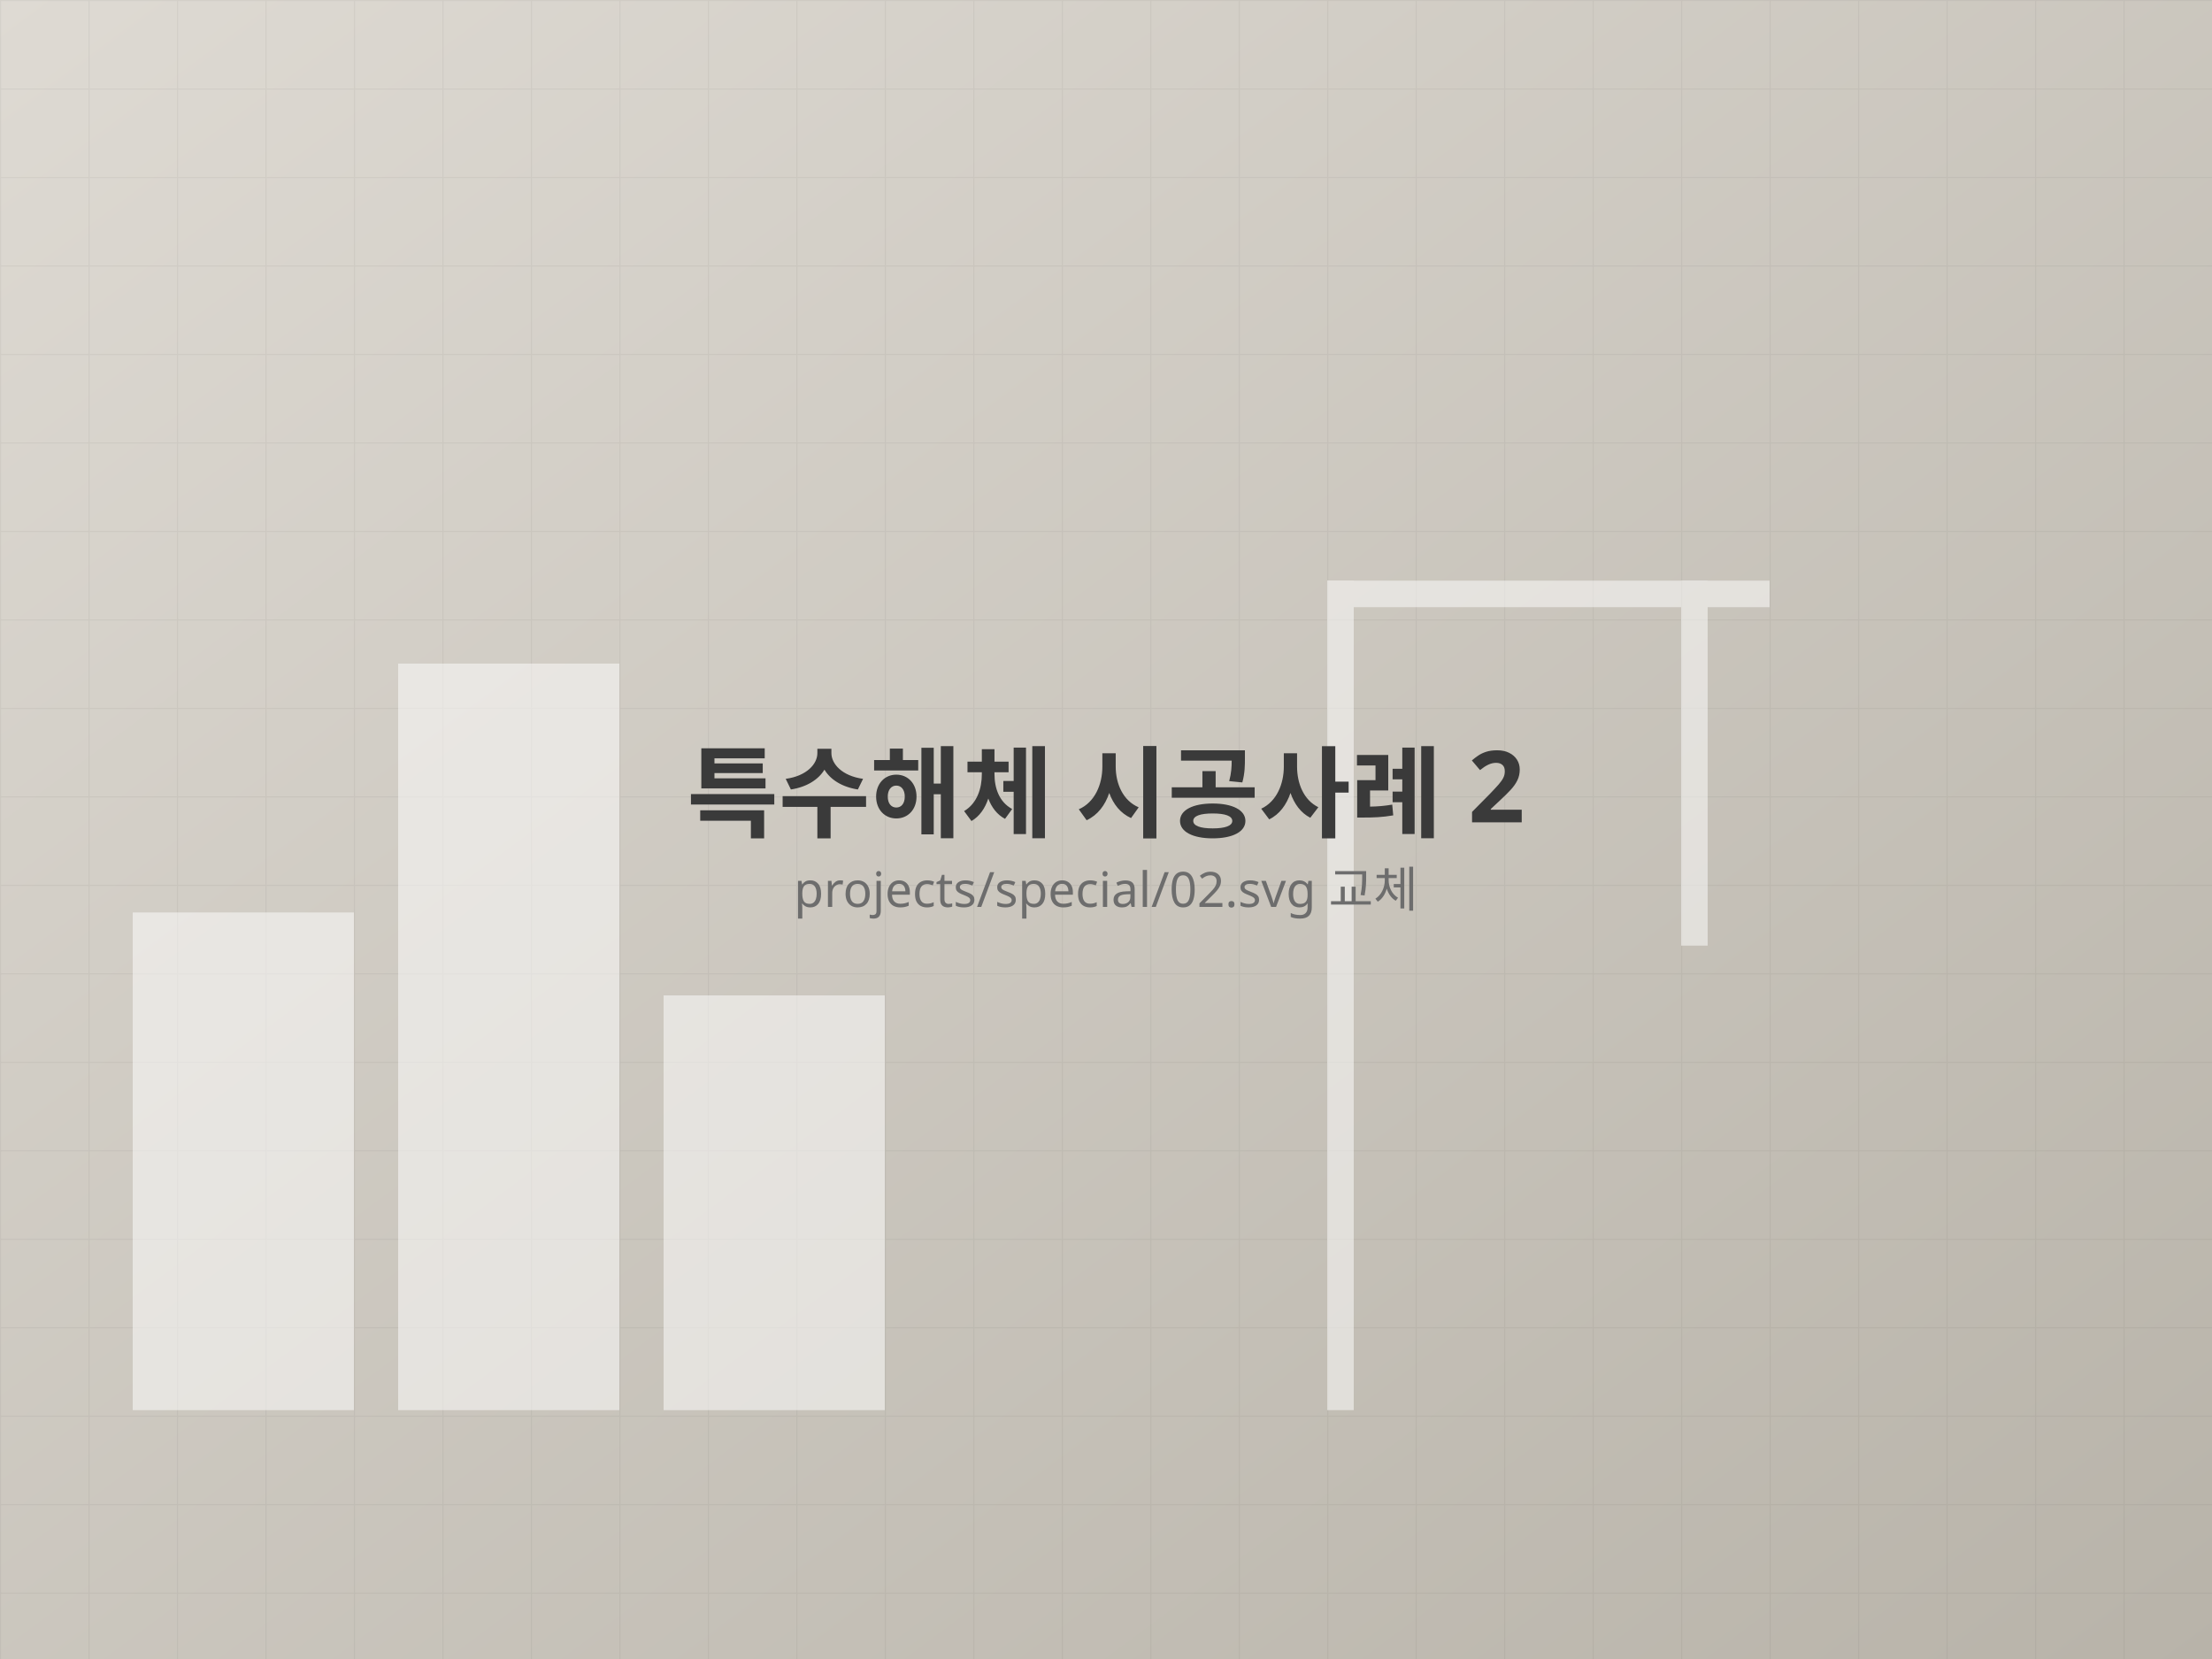
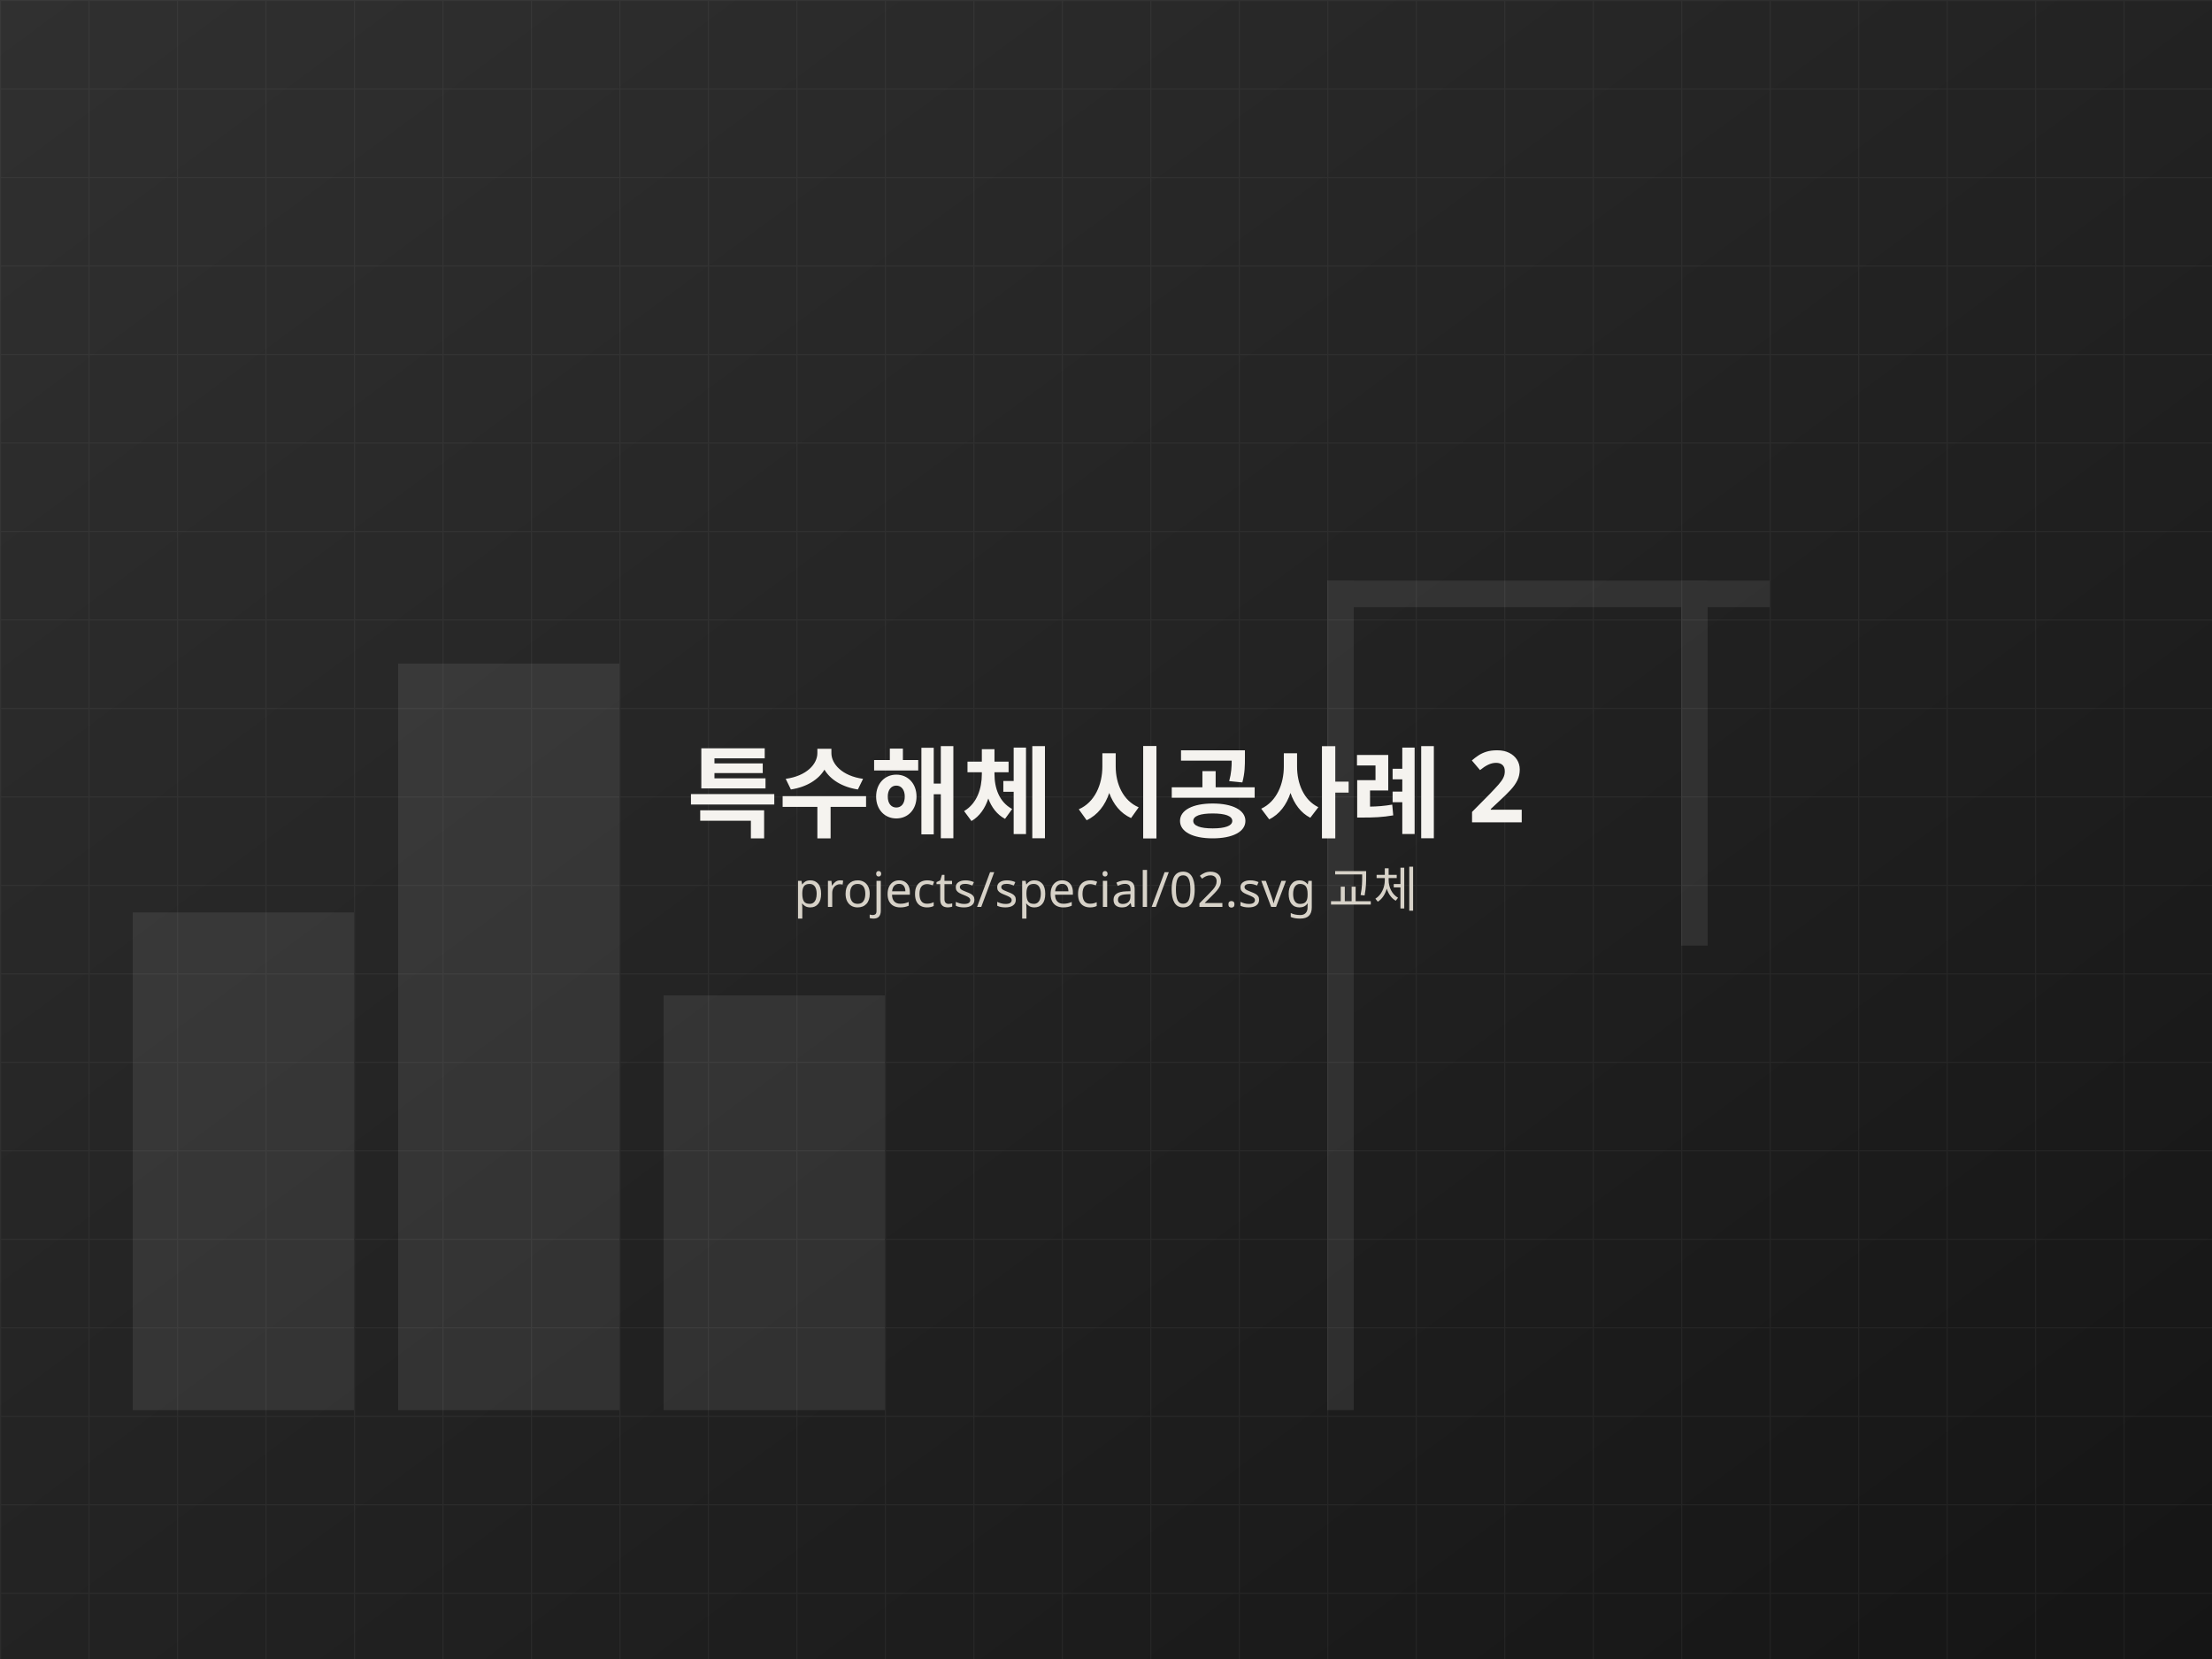
<svg xmlns="http://www.w3.org/2000/svg" width="1000" height="750" viewBox="0 0 1000 750">
  <defs>
    <linearGradient id="g" x1="0" y1="0" x2="1" y2="1">
-       <stop offset="0%" stop-color="#dedad3" />
-       <stop offset="100%" stop-color="#b8b3a9" />
+       <stop offset="0%" stop-color="#303030" />
+       <stop offset="100%" stop-color="#151515" />
    </linearGradient>
    <pattern id="grid" width="40" height="40" patternUnits="userSpaceOnUse">
-       <path d="M40 0H0V40" fill="none" stroke="#000000" stroke-opacity="0.045" stroke-width="1" />
+       <path d="M40 0H0V40" fill="none" stroke="#ffffff" stroke-opacity="0.045" stroke-width="1" />
    </pattern>
  </defs>
  <rect width="1000" height="750" fill="url(#g)" />
  <rect width="1000" height="750" fill="url(#grid)" />
-   <g opacity="0.5" fill="#ffffff">
+   <g opacity="0.08" fill="#ffffff">
    <rect x="6%" y="55%" width="10%" height="30%" />
    <rect x="18%" y="40%" width="10%" height="45%" />
    <rect x="30%" y="60%" width="10%" height="25%" />
    <rect x="60%" y="35%" width="1.2%" height="50%" />
    <rect x="60%" y="35%" width="20%" height="1.6%" />
    <rect x="76%" y="35%" width="1.2%" height="22%" />
  </g>
  <g font-family="'Pretendard Variable', 'Apple SD Gothic Neo', sans-serif" text-anchor="middle">
-     <text x="50%" y="50%" font-size="45" font-weight="700" fill="#3A3A3A">특수해체 시공사례 2</text>
-     <text x="50%" y="410" font-size="22" fill="#6D6D6D">projects/special/02.svg 교체</text>
+     <text x="50%" y="50%" font-size="45" font-weight="700" fill="#F5F3EF">특수해체 시공사례 2</text>
+     <text x="50%" y="410" font-size="22" fill="#D7D2C8">projects/special/02.svg 교체</text>
  </g>
</svg>
